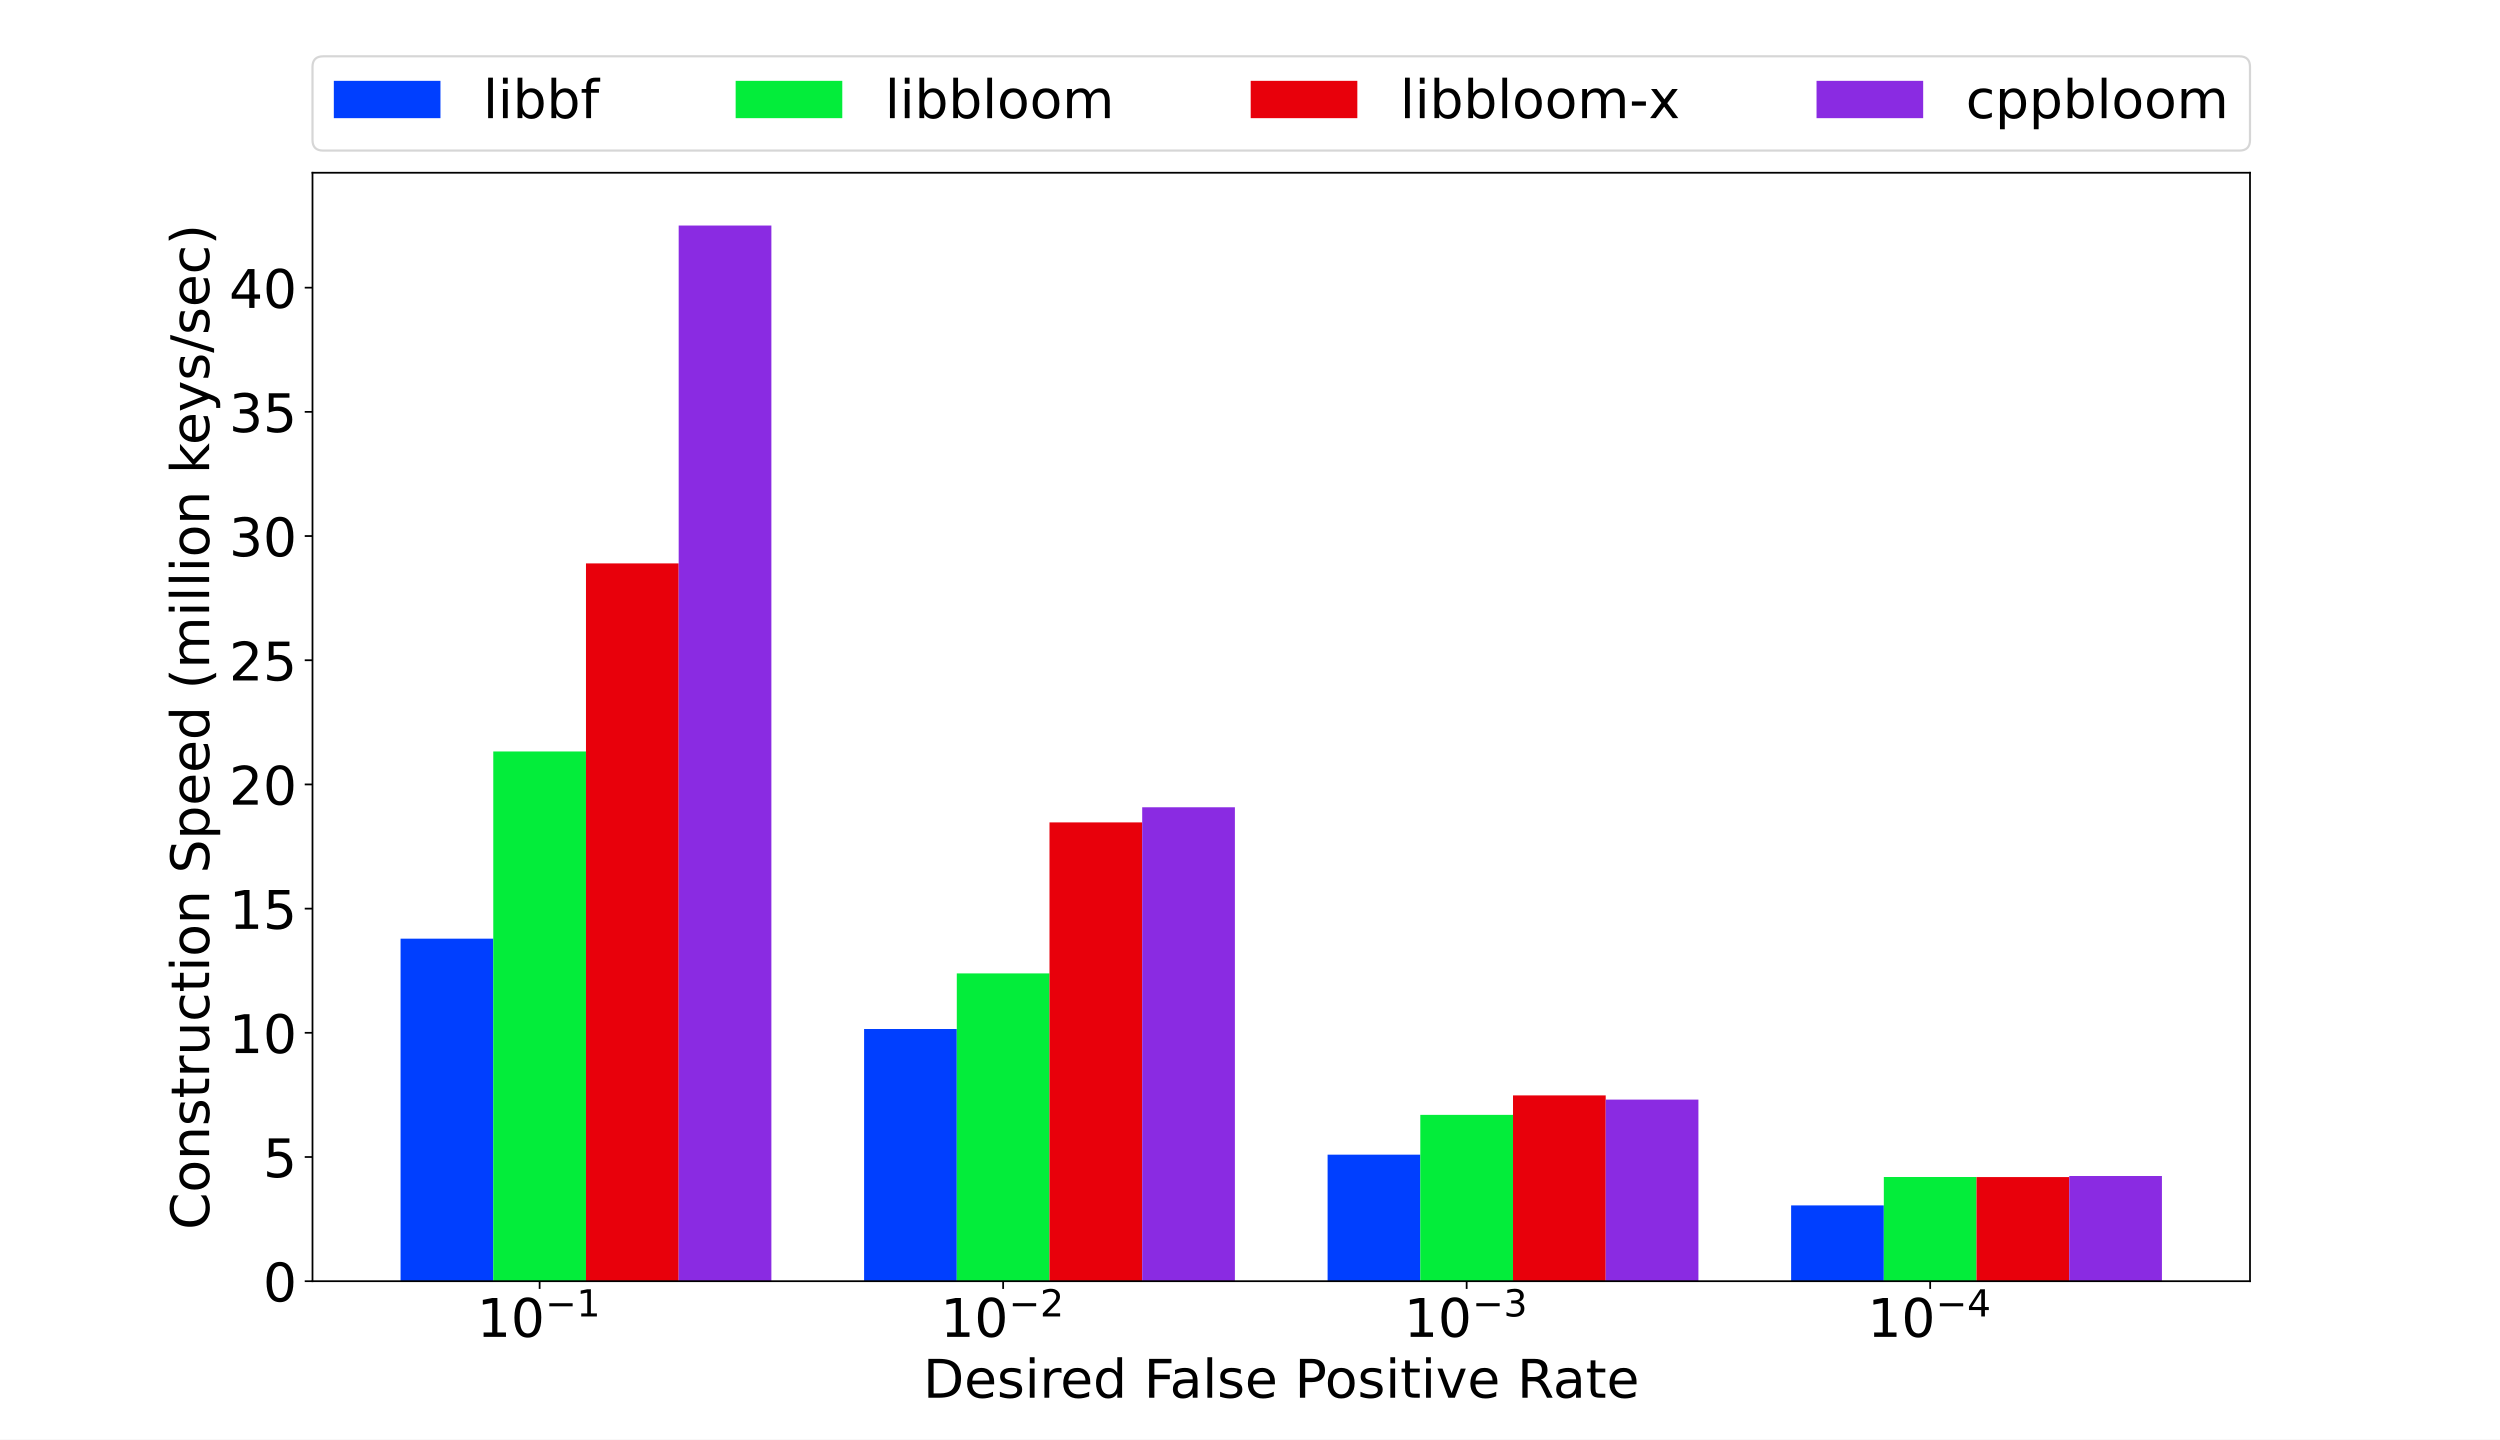
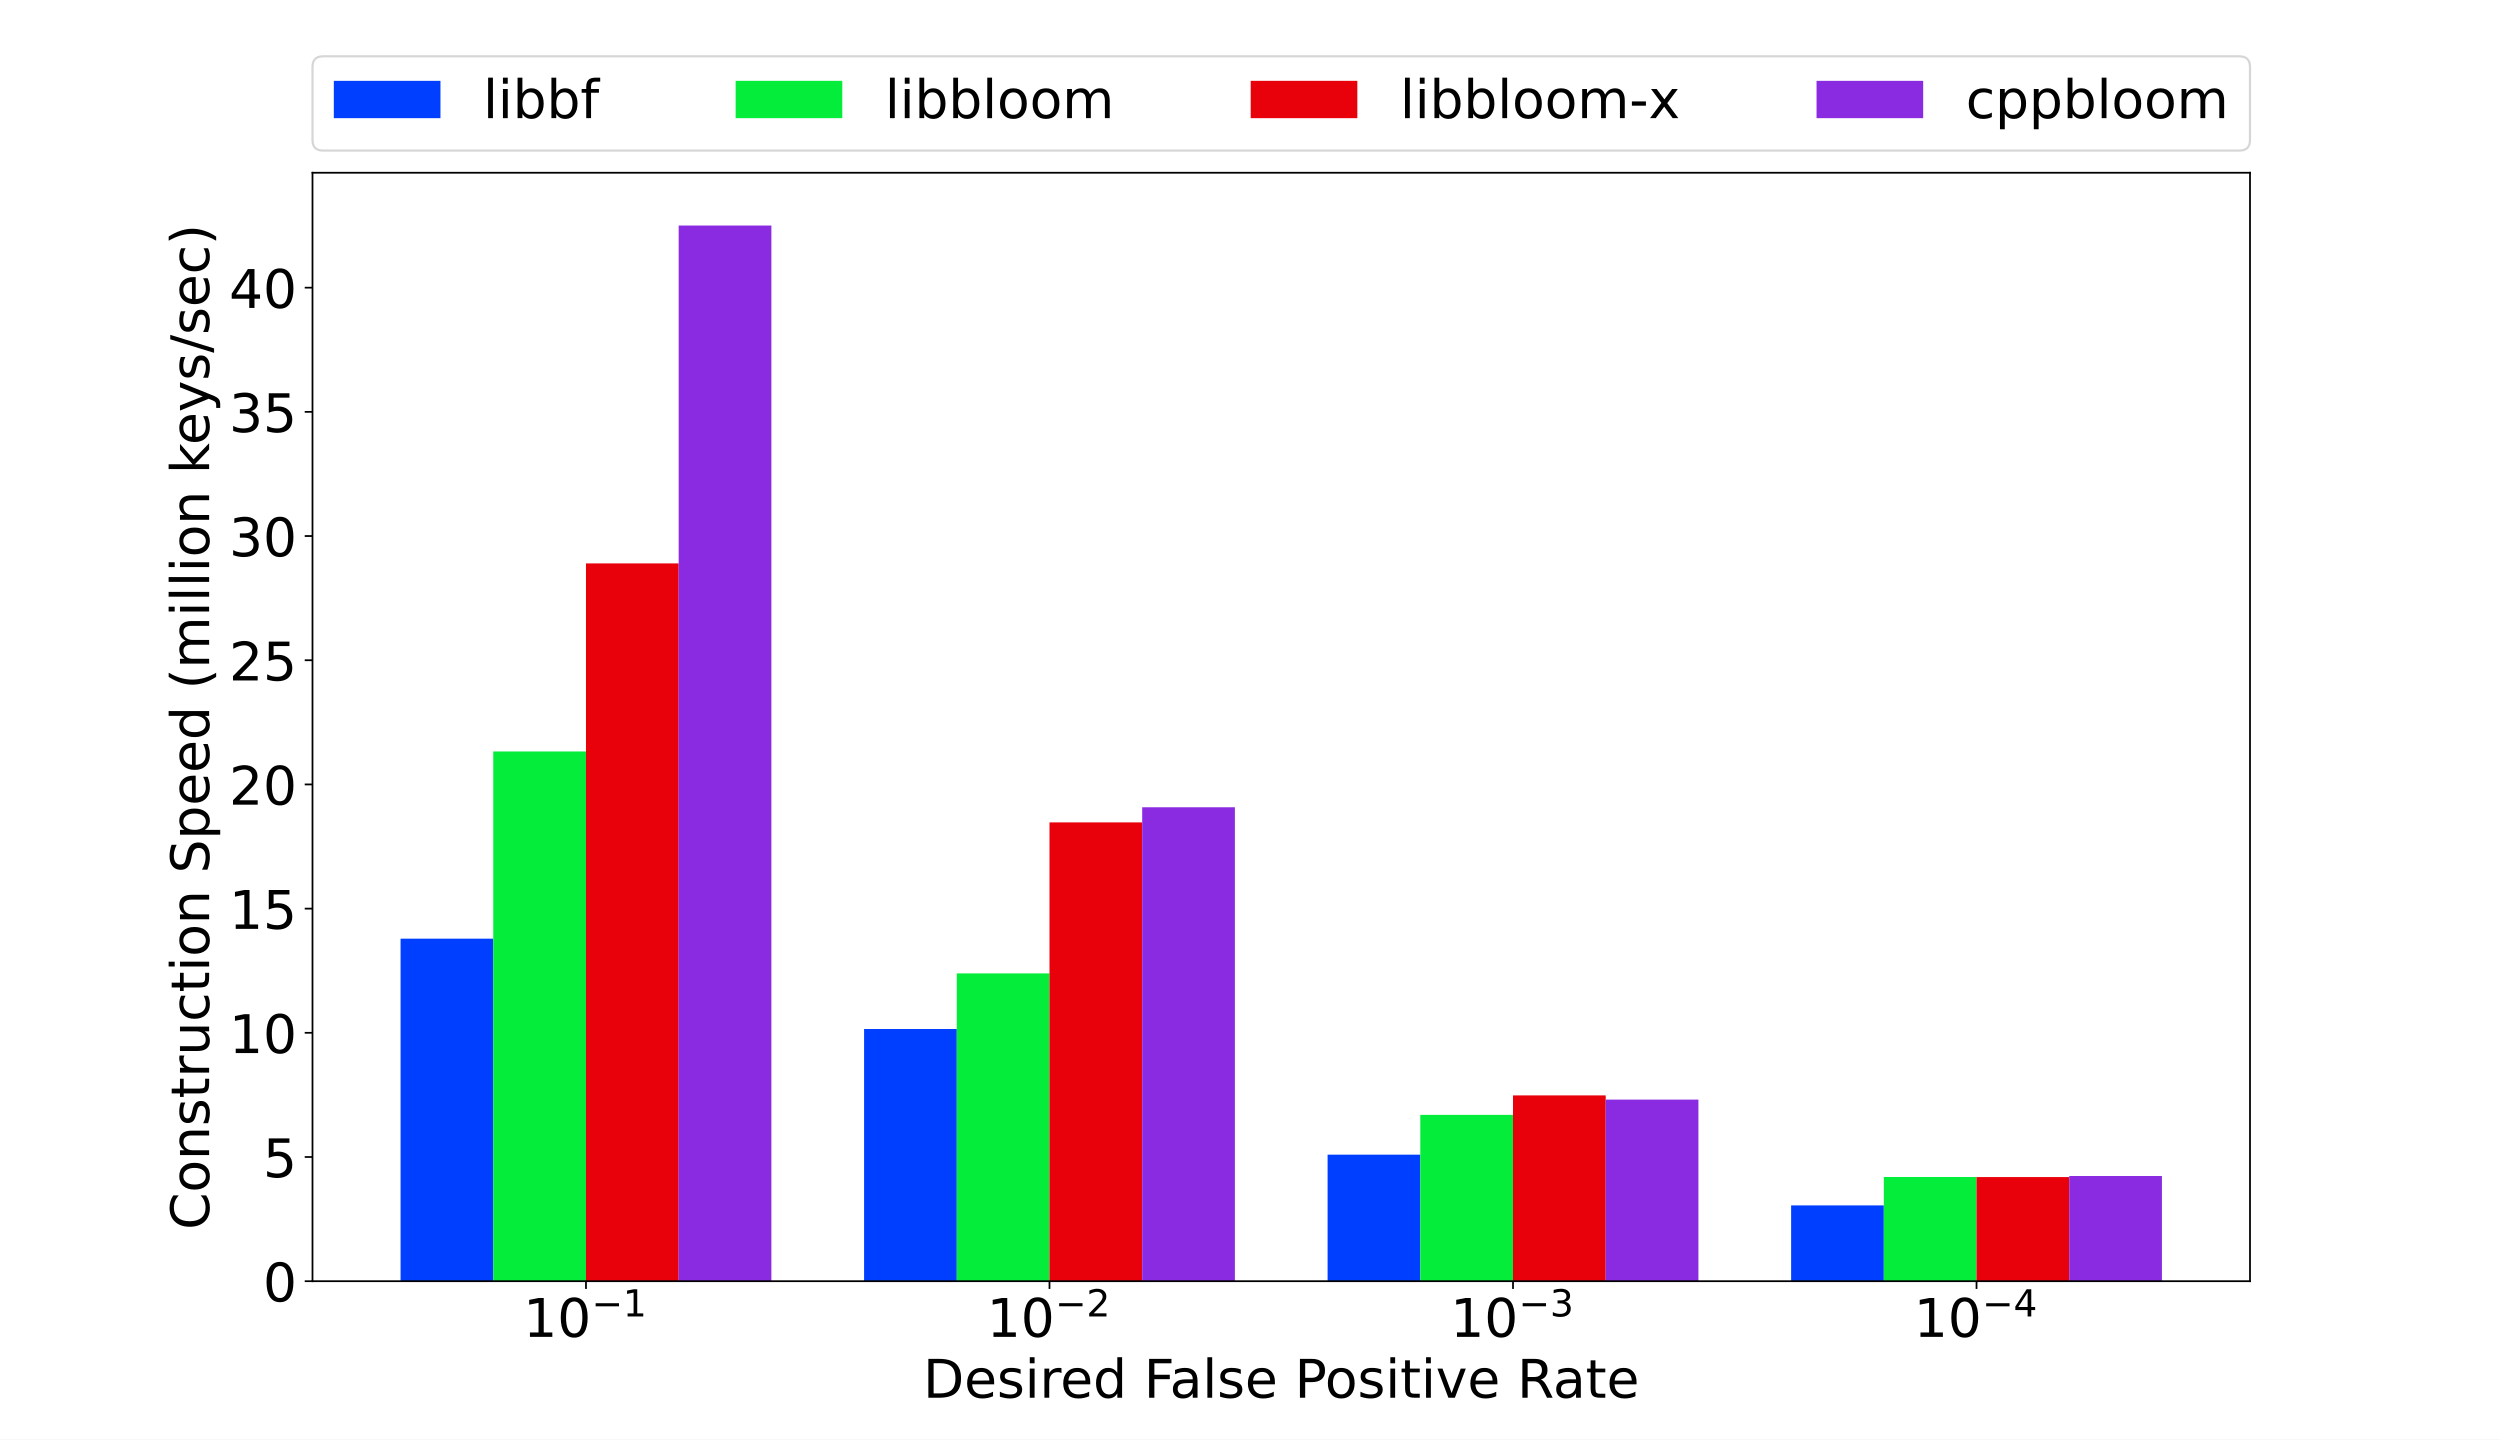
<svg xmlns="http://www.w3.org/2000/svg" xmlns:xlink="http://www.w3.org/1999/xlink" height="648pt" version="1.1" viewBox="0 0 1125.36 648" width="1125.36pt">
  <defs>
    <style type="text/css">
*{stroke-linecap:butt;stroke-linejoin:round;}
  </style>
  </defs>
  <g id="figure_1">
    <g id="patch_1">
      <path d="M 0 648  L 1125.36 648  L 1125.36 0  L 0 0  z " style="fill:#ffffff;" />
    </g>
    <g id="axes_1">
      <g id="patch_2">
        <path d="M 140.67 576.72  L 1012.824 576.72  L 1012.824 77.76  L 140.67 77.76  z " style="fill:#ffffff;" />
      </g>
      <g id="patch_3">
-         <path clip-path="url(#p28e77bc44a)" d="M 180.313 576.72  L 222.043 576.72  L 222.043 422.55  L 180.313 422.55  z " style="fill:#003fff;" />
+         <path clip-path="url(#p32e8c7942c)" d="M 180.313 576.72  L 222.043 576.72  L 222.043 422.55  L 180.313 422.55  z " style="fill:#003fff;" />
      </g>
      <g id="patch_4">
-         <path clip-path="url(#p28e77bc44a)" d="M 388.963 576.72  L 430.693 576.72  L 430.693 463.202  L 388.963 463.202  z " style="fill:#003fff;" />
+         <path clip-path="url(#p32e8c7942c)" d="M 388.963 576.72  L 430.693 576.72  L 430.693 463.202  L 388.963 463.202  z " style="fill:#003fff;" />
      </g>
      <g id="patch_5">
-         <path clip-path="url(#p28e77bc44a)" d="M 597.612 576.72  L 639.342 576.72  L 639.342 519.755  L 597.612 519.755  z " style="fill:#003fff;" />
+         <path clip-path="url(#p32e8c7942c)" d="M 597.612 576.72  L 639.342 576.72  L 639.342 519.755  L 597.612 519.755  z " style="fill:#003fff;" />
      </g>
      <g id="patch_6">
-         <path clip-path="url(#p28e77bc44a)" d="M 806.261 576.72  L 847.991 576.72  L 847.991 542.588  L 806.261 542.588  z " style="fill:#003fff;" />
+         <path clip-path="url(#p32e8c7942c)" d="M 806.261 576.72  L 847.991 576.72  L 847.991 542.588  L 806.261 542.588  z " style="fill:#003fff;" />
      </g>
      <g id="patch_7">
-         <path clip-path="url(#p28e77bc44a)" d="M 222.043 576.72  L 263.773 576.72  L 263.773 338.278  L 222.043 338.278  z " style="fill:#03ed3a;" />
+         <path clip-path="url(#p32e8c7942c)" d="M 222.043 576.72  L 263.773 576.72  L 263.773 338.278  L 222.043 338.278  z " style="fill:#03ed3a;" />
      </g>
      <g id="patch_8">
-         <path clip-path="url(#p28e77bc44a)" d="M 430.693 576.72  L 472.422 576.72  L 472.422 438.168  L 430.693 438.168  z " style="fill:#03ed3a;" />
+         <path clip-path="url(#p32e8c7942c)" d="M 430.693 576.72  L 472.422 576.72  L 472.422 438.168  L 430.693 438.168  z " style="fill:#03ed3a;" />
      </g>
      <g id="patch_9">
-         <path clip-path="url(#p28e77bc44a)" d="M 639.342 576.72  L 681.072 576.72  L 681.072 501.849  L 639.342 501.849  z " style="fill:#03ed3a;" />
+         <path clip-path="url(#p32e8c7942c)" d="M 639.342 576.72  L 681.072 576.72  L 681.072 501.849  L 639.342 501.849  z " style="fill:#03ed3a;" />
      </g>
      <g id="patch_10">
-         <path clip-path="url(#p28e77bc44a)" d="M 847.991 576.72  L 889.721 576.72  L 889.721 529.811  L 847.991 529.811  z " style="fill:#03ed3a;" />
+         <path clip-path="url(#p32e8c7942c)" d="M 847.991 576.72  L 889.721 576.72  L 889.721 529.811  L 847.991 529.811  z " style="fill:#03ed3a;" />
      </g>
      <g id="patch_11">
-         <path clip-path="url(#p28e77bc44a)" d="M 263.773 576.72  L 305.503 576.72  L 305.503 253.625  L 263.773 253.625  z " style="fill:#e8000b;" />
+         <path clip-path="url(#p32e8c7942c)" d="M 263.773 576.72  L 305.503 576.72  L 305.503 253.625  L 263.773 253.625  z " style="fill:#e8000b;" />
      </g>
      <g id="patch_12">
-         <path clip-path="url(#p28e77bc44a)" d="M 472.422 576.72  L 514.152 576.72  L 514.152 370.206  L 472.422 370.206  z " style="fill:#e8000b;" />
+         <path clip-path="url(#p32e8c7942c)" d="M 472.422 576.72  L 514.152 576.72  L 514.152 370.206  L 472.422 370.206  z " style="fill:#e8000b;" />
      </g>
      <g id="patch_13">
-         <path clip-path="url(#p28e77bc44a)" d="M 681.072 576.72  L 722.801 576.72  L 722.801 493.1  L 681.072 493.1  z " style="fill:#e8000b;" />
+         <path clip-path="url(#p32e8c7942c)" d="M 681.072 576.72  L 722.801 576.72  L 722.801 493.1  L 681.072 493.1  z " style="fill:#e8000b;" />
      </g>
      <g id="patch_14">
-         <path clip-path="url(#p28e77bc44a)" d="M 889.721 576.72  L 931.451 576.72  L 931.451 529.859  L 889.721 529.859  z " style="fill:#e8000b;" />
+         <path clip-path="url(#p32e8c7942c)" d="M 889.721 576.72  L 931.451 576.72  L 931.451 529.859  L 889.721 529.859  z " style="fill:#e8000b;" />
      </g>
      <g id="patch_15">
-         <path clip-path="url(#p28e77bc44a)" d="M 305.503 576.72  L 347.233 576.72  L 347.233 101.52  L 305.503 101.52  z " style="fill:#8a2be2;" />
+         <path clip-path="url(#p32e8c7942c)" d="M 305.503 576.72  L 347.233 576.72  L 347.233 101.52  L 305.503 101.52  z " style="fill:#8a2be2;" />
      </g>
      <g id="patch_16">
-         <path clip-path="url(#p28e77bc44a)" d="M 514.152 576.72  L 555.882 576.72  L 555.882 363.389  L 514.152 363.389  z " style="fill:#8a2be2;" />
+         <path clip-path="url(#p32e8c7942c)" d="M 514.152 576.72  L 555.882 576.72  L 555.882 363.389  L 514.152 363.389  z " style="fill:#8a2be2;" />
      </g>
      <g id="patch_17">
-         <path clip-path="url(#p28e77bc44a)" d="M 722.801 576.72  L 764.531 576.72  L 764.531 494.969  L 722.801 494.969  z " style="fill:#8a2be2;" />
+         <path clip-path="url(#p32e8c7942c)" d="M 722.801 576.72  L 764.531 576.72  L 764.531 494.969  L 722.801 494.969  z " style="fill:#8a2be2;" />
      </g>
      <g id="patch_18">
-         <path clip-path="url(#p28e77bc44a)" d="M 931.451 576.72  L 973.181 576.72  L 973.181 529.363  L 931.451 529.363  z " style="fill:#8a2be2;" />
+         <path clip-path="url(#p32e8c7942c)" d="M 931.451 576.72  L 973.181 576.72  L 973.181 529.363  L 931.451 529.363  z " style="fill:#8a2be2;" />
      </g>
      <g id="matplotlib.axis_1">
        <g id="xtick_1">
          <g id="line2d_1">
            <defs>
-               <path d="M 0 0  L 0 3.5  " id="m0cc3b872d4" style="stroke:#000000;stroke-width:0.8;" />
-             </defs>
-             <g>
-               <use style="stroke:#000000;stroke-width:0.8;" x="242.908" xlink:href="#m0cc3b872d4" y="576.72" />
+               <path d="M 0 0  L 0 3.5  " id="ma6cec67ee0" style="stroke:#000000;stroke-width:0.8;" />
+             </defs>
+             <g>
+               <use style="stroke:#000000;stroke-width:0.8;" x="263.773" xlink:href="#ma6cec67ee0" y="576.72" />
            </g>
          </g>
          <g id="text_1">
            <defs>
              <path d="M 12.406 8.297  L 28.516 8.297  L 28.516 63.922  L 10.984 60.406  L 10.984 69.391  L 28.422 72.906  L 38.281 72.906  L 38.281 8.297  L 54.391 8.297  L 54.391 0  L 12.406 0  z " id="DejaVuSans-49" />
              <path d="M 31.781 66.406  Q 24.172 66.406 20.328 58.906  Q 16.5 51.422 16.5 36.375  Q 16.5 21.391 20.328 13.891  Q 24.172 6.391 31.781 6.391  Q 39.453 6.391 43.281 13.891  Q 47.125 21.391 47.125 36.375  Q 47.125 51.422 43.281 58.906  Q 39.453 66.406 31.781 66.406  z M 31.781 74.219  Q 44.047 74.219 50.516 64.516  Q 56.984 54.828 56.984 36.375  Q 56.984 17.969 50.516 8.266  Q 44.047 -1.422 31.781 -1.422  Q 19.531 -1.422 13.062 8.266  Q 6.594 17.969 6.594 36.375  Q 6.594 54.828 13.062 64.516  Q 19.531 74.219 31.781 74.219  z " id="DejaVuSans-48" />
              <path d="M 10.594 35.5  L 73.188 35.5  L 73.188 27.203  L 10.594 27.203  z " id="DejaVuSans-8722" />
            </defs>
-             <g transform="translate(214.7081 601.9562)scale(0.24 -0.24)">
+             <g transform="translate(235.5731 601.9562)scale(0.24 -0.24)">
              <use transform="translate(0 0.684375)" xlink:href="#DejaVuSans-49" />
              <use transform="translate(63.62305 0.684375)" xlink:href="#DejaVuSans-48" />
              <use transform="translate(128.2031 38.96563)scale(0.7)" xlink:href="#DejaVuSans-8722" />
              <use transform="translate(186.8555 38.96563)scale(0.7)" xlink:href="#DejaVuSans-49" />
            </g>
          </g>
        </g>
        <g id="xtick_2">
          <g id="line2d_2">
            <g>
-               <use style="stroke:#000000;stroke-width:0.8;" x="451.557" xlink:href="#m0cc3b872d4" y="576.72" />
+               <use style="stroke:#000000;stroke-width:0.8;" x="472.422" xlink:href="#ma6cec67ee0" y="576.72" />
            </g>
          </g>
          <g id="text_2">
            <defs>
              <path d="M 19.188 8.297  L 53.609 8.297  L 53.609 0  L 7.328 0  L 7.328 8.297  Q 12.938 14.109 22.625 23.891  Q 32.328 33.688 34.812 36.531  Q 39.547 41.844 41.422 45.531  Q 43.312 49.219 43.312 52.781  Q 43.312 58.594 39.234 62.25  Q 35.156 65.922 28.609 65.922  Q 23.969 65.922 18.812 64.312  Q 13.672 62.703 7.812 59.422  L 7.812 69.391  Q 13.766 71.781 18.938 73  Q 24.125 74.219 28.422 74.219  Q 39.75 74.219 46.484 68.547  Q 53.219 62.891 53.219 53.422  Q 53.219 48.922 51.531 44.891  Q 49.859 40.875 45.406 35.406  Q 44.188 33.984 37.641 27.219  Q 31.109 20.453 19.188 8.297  z " id="DejaVuSans-50" />
            </defs>
-             <g transform="translate(423.3574 601.9562)scale(0.24 -0.24)">
+             <g transform="translate(444.2224 601.9562)scale(0.24 -0.24)">
              <use transform="translate(0 0.765625)" xlink:href="#DejaVuSans-49" />
              <use transform="translate(63.62305 0.765625)" xlink:href="#DejaVuSans-48" />
              <use transform="translate(128.2031 39.04688)scale(0.7)" xlink:href="#DejaVuSans-8722" />
              <use transform="translate(186.8555 39.04688)scale(0.7)" xlink:href="#DejaVuSans-50" />
            </g>
          </g>
        </g>
        <g id="xtick_3">
          <g id="line2d_3">
            <g>
-               <use style="stroke:#000000;stroke-width:0.8;" x="660.207" xlink:href="#m0cc3b872d4" y="576.72" />
+               <use style="stroke:#000000;stroke-width:0.8;" x="681.072" xlink:href="#ma6cec67ee0" y="576.72" />
            </g>
          </g>
          <g id="text_3">
            <defs>
              <path d="M 40.578 39.312  Q 47.656 37.797 51.625 33  Q 55.609 28.219 55.609 21.188  Q 55.609 10.406 48.188 4.484  Q 40.766 -1.422 27.094 -1.422  Q 22.516 -1.422 17.656 -0.516  Q 12.797 0.391 7.625 2.203  L 7.625 11.719  Q 11.719 9.328 16.594 8.109  Q 21.484 6.891 26.812 6.891  Q 36.078 6.891 40.938 10.547  Q 45.797 14.203 45.797 21.188  Q 45.797 27.641 41.281 31.266  Q 36.766 34.906 28.719 34.906  L 20.219 34.906  L 20.219 43.016  L 29.109 43.016  Q 36.375 43.016 40.234 45.922  Q 44.094 48.828 44.094 54.297  Q 44.094 59.906 40.109 62.906  Q 36.141 65.922 28.719 65.922  Q 24.656 65.922 20.016 65.031  Q 15.375 64.156 9.812 62.312  L 9.812 71.094  Q 15.438 72.656 20.344 73.438  Q 25.25 74.219 29.594 74.219  Q 40.828 74.219 47.359 69.109  Q 53.906 64.016 53.906 55.328  Q 53.906 49.266 50.438 45.094  Q 46.969 40.922 40.578 39.312  z " id="DejaVuSans-51" />
            </defs>
-             <g transform="translate(632.0067 601.9562)scale(0.24 -0.24)">
+             <g transform="translate(652.8716 601.9562)scale(0.24 -0.24)">
              <use transform="translate(0 0.765625)" xlink:href="#DejaVuSans-49" />
              <use transform="translate(63.62305 0.765625)" xlink:href="#DejaVuSans-48" />
              <use transform="translate(128.2031 39.04688)scale(0.7)" xlink:href="#DejaVuSans-8722" />
              <use transform="translate(186.8555 39.04688)scale(0.7)" xlink:href="#DejaVuSans-51" />
            </g>
          </g>
        </g>
        <g id="xtick_4">
          <g id="line2d_4">
            <g>
-               <use style="stroke:#000000;stroke-width:0.8;" x="868.856" xlink:href="#m0cc3b872d4" y="576.72" />
+               <use style="stroke:#000000;stroke-width:0.8;" x="889.721" xlink:href="#ma6cec67ee0" y="576.72" />
            </g>
          </g>
          <g id="text_4">
            <defs>
              <path d="M 37.797 64.312  L 12.891 25.391  L 37.797 25.391  z M 35.203 72.906  L 47.609 72.906  L 47.609 25.391  L 58.016 25.391  L 58.016 17.188  L 47.609 17.188  L 47.609 0  L 37.797 0  L 37.797 17.188  L 4.891 17.188  L 4.891 26.703  z " id="DejaVuSans-52" />
            </defs>
-             <g transform="translate(840.656 601.9562)scale(0.24 -0.24)">
+             <g transform="translate(861.5209 601.9562)scale(0.24 -0.24)">
              <use transform="translate(0 0.684375)" xlink:href="#DejaVuSans-49" />
              <use transform="translate(63.62305 0.684375)" xlink:href="#DejaVuSans-48" />
              <use transform="translate(128.2031 38.96563)scale(0.7)" xlink:href="#DejaVuSans-8722" />
              <use transform="translate(186.8555 38.96563)scale(0.7)" xlink:href="#DejaVuSans-52" />
            </g>
          </g>
        </g>
        <g id="text_5">
          <defs>
            <path d="M 19.672 64.797  L 19.672 8.109  L 31.594 8.109  Q 46.688 8.109 53.688 14.938  Q 60.688 21.781 60.688 36.531  Q 60.688 51.172 53.688 57.984  Q 46.688 64.797 31.594 64.797  z M 9.812 72.906  L 30.078 72.906  Q 51.266 72.906 61.172 64.094  Q 71.094 55.281 71.094 36.531  Q 71.094 17.672 61.125 8.828  Q 51.172 0 30.078 0  L 9.812 0  z " id="DejaVuSans-68" />
            <path d="M 56.203 29.594  L 56.203 25.203  L 14.891 25.203  Q 15.484 15.922 20.484 11.062  Q 25.484 6.203 34.422 6.203  Q 39.594 6.203 44.453 7.469  Q 49.312 8.734 54.109 11.281  L 54.109 2.781  Q 49.266 0.734 44.188 -0.344  Q 39.109 -1.422 33.891 -1.422  Q 20.797 -1.422 13.156 6.188  Q 5.516 13.812 5.516 26.812  Q 5.516 40.234 12.766 48.109  Q 20.016 56 32.328 56  Q 43.359 56 49.781 48.891  Q 56.203 41.797 56.203 29.594  z M 47.219 32.234  Q 47.125 39.594 43.094 43.984  Q 39.062 48.391 32.422 48.391  Q 24.906 48.391 20.391 44.141  Q 15.875 39.891 15.188 32.172  z " id="DejaVuSans-101" />
            <path d="M 44.281 53.078  L 44.281 44.578  Q 40.484 46.531 36.375 47.5  Q 32.281 48.484 27.875 48.484  Q 21.188 48.484 17.844 46.438  Q 14.5 44.391 14.5 40.281  Q 14.5 37.156 16.891 35.375  Q 19.281 33.594 26.516 31.984  L 29.594 31.297  Q 39.156 29.25 43.188 25.516  Q 47.219 21.781 47.219 15.094  Q 47.219 7.469 41.188 3.016  Q 35.156 -1.422 24.609 -1.422  Q 20.219 -1.422 15.453 -0.562  Q 10.688 0.297 5.422 2  L 5.422 11.281  Q 10.406 8.688 15.234 7.391  Q 20.062 6.109 24.812 6.109  Q 31.156 6.109 34.562 8.281  Q 37.984 10.453 37.984 14.406  Q 37.984 18.062 35.516 20.016  Q 33.062 21.969 24.703 23.781  L 21.578 24.516  Q 13.234 26.266 9.516 29.906  Q 5.812 33.547 5.812 39.891  Q 5.812 47.609 11.281 51.797  Q 16.75 56 26.812 56  Q 31.781 56 36.172 55.266  Q 40.578 54.547 44.281 53.078  z " id="DejaVuSans-115" />
            <path d="M 9.422 54.688  L 18.406 54.688  L 18.406 0  L 9.422 0  z M 9.422 75.984  L 18.406 75.984  L 18.406 64.594  L 9.422 64.594  z " id="DejaVuSans-105" />
            <path d="M 41.109 46.297  Q 39.594 47.172 37.812 47.578  Q 36.031 48 33.891 48  Q 26.266 48 22.188 43.047  Q 18.109 38.094 18.109 28.812  L 18.109 0  L 9.078 0  L 9.078 54.688  L 18.109 54.688  L 18.109 46.188  Q 20.953 51.172 25.484 53.578  Q 30.031 56 36.531 56  Q 37.453 56 38.578 55.875  Q 39.703 55.766 41.062 55.516  z " id="DejaVuSans-114" />
            <path d="M 45.406 46.391  L 45.406 75.984  L 54.391 75.984  L 54.391 0  L 45.406 0  L 45.406 8.203  Q 42.578 3.328 38.25 0.953  Q 33.938 -1.422 27.875 -1.422  Q 17.969 -1.422 11.734 6.484  Q 5.516 14.406 5.516 27.297  Q 5.516 40.188 11.734 48.094  Q 17.969 56 27.875 56  Q 33.938 56 38.25 53.625  Q 42.578 51.266 45.406 46.391  z M 14.797 27.297  Q 14.797 17.391 18.875 11.75  Q 22.953 6.109 30.078 6.109  Q 37.203 6.109 41.297 11.75  Q 45.406 17.391 45.406 27.297  Q 45.406 37.203 41.297 42.844  Q 37.203 48.484 30.078 48.484  Q 22.953 48.484 18.875 42.844  Q 14.797 37.203 14.797 27.297  z " id="DejaVuSans-100" />
            <path id="DejaVuSans-32" />
            <path d="M 9.812 72.906  L 51.703 72.906  L 51.703 64.594  L 19.672 64.594  L 19.672 43.109  L 48.578 43.109  L 48.578 34.812  L 19.672 34.812  L 19.672 0  L 9.812 0  z " id="DejaVuSans-70" />
            <path d="M 34.281 27.484  Q 23.391 27.484 19.188 25  Q 14.984 22.516 14.984 16.5  Q 14.984 11.719 18.141 8.906  Q 21.297 6.109 26.703 6.109  Q 34.188 6.109 38.703 11.406  Q 43.219 16.703 43.219 25.484  L 43.219 27.484  z M 52.203 31.203  L 52.203 0  L 43.219 0  L 43.219 8.297  Q 40.141 3.328 35.547 0.953  Q 30.953 -1.422 24.312 -1.422  Q 15.922 -1.422 10.953 3.297  Q 6 8.016 6 15.922  Q 6 25.141 12.172 29.828  Q 18.359 34.516 30.609 34.516  L 43.219 34.516  L 43.219 35.406  Q 43.219 41.609 39.141 45  Q 35.062 48.391 27.688 48.391  Q 23 48.391 18.547 47.266  Q 14.109 46.141 10.016 43.891  L 10.016 52.203  Q 14.938 54.109 19.578 55.047  Q 24.219 56 28.609 56  Q 40.484 56 46.344 49.844  Q 52.203 43.703 52.203 31.203  z " id="DejaVuSans-97" />
            <path d="M 9.422 75.984  L 18.406 75.984  L 18.406 0  L 9.422 0  z " id="DejaVuSans-108" />
            <path d="M 19.672 64.797  L 19.672 37.406  L 32.078 37.406  Q 38.969 37.406 42.719 40.969  Q 46.484 44.531 46.484 51.125  Q 46.484 57.672 42.719 61.234  Q 38.969 64.797 32.078 64.797  z M 9.812 72.906  L 32.078 72.906  Q 44.344 72.906 50.609 67.359  Q 56.891 61.812 56.891 51.125  Q 56.891 40.328 50.609 34.812  Q 44.344 29.297 32.078 29.297  L 19.672 29.297  L 19.672 0  L 9.812 0  z " id="DejaVuSans-80" />
            <path d="M 30.609 48.391  Q 23.391 48.391 19.188 42.75  Q 14.984 37.109 14.984 27.297  Q 14.984 17.484 19.156 11.844  Q 23.344 6.203 30.609 6.203  Q 37.797 6.203 41.984 11.859  Q 46.188 17.531 46.188 27.297  Q 46.188 37.016 41.984 42.703  Q 37.797 48.391 30.609 48.391  z M 30.609 56  Q 42.328 56 49.016 48.375  Q 55.719 40.766 55.719 27.297  Q 55.719 13.875 49.016 6.219  Q 42.328 -1.422 30.609 -1.422  Q 18.844 -1.422 12.172 6.219  Q 5.516 13.875 5.516 27.297  Q 5.516 40.766 12.172 48.375  Q 18.844 56 30.609 56  z " id="DejaVuSans-111" />
            <path d="M 18.312 70.219  L 18.312 54.688  L 36.812 54.688  L 36.812 47.703  L 18.312 47.703  L 18.312 18.016  Q 18.312 11.328 20.141 9.422  Q 21.969 7.516 27.594 7.516  L 36.812 7.516  L 36.812 0  L 27.594 0  Q 17.188 0 13.234 3.875  Q 9.281 7.766 9.281 18.016  L 9.281 47.703  L 2.688 47.703  L 2.688 54.688  L 9.281 54.688  L 9.281 70.219  z " id="DejaVuSans-116" />
            <path d="M 2.984 54.688  L 12.5 54.688  L 29.594 8.797  L 46.688 54.688  L 56.203 54.688  L 35.688 0  L 23.484 0  z " id="DejaVuSans-118" />
            <path d="M 44.391 34.188  Q 47.562 33.109 50.562 29.594  Q 53.562 26.078 56.594 19.922  L 66.609 0  L 56 0  L 46.688 18.703  Q 43.062 26.031 39.672 28.422  Q 36.281 30.812 30.422 30.812  L 19.672 30.812  L 19.672 0  L 9.812 0  L 9.812 72.906  L 32.078 72.906  Q 44.578 72.906 50.734 67.672  Q 56.891 62.453 56.891 51.906  Q 56.891 45.016 53.688 40.469  Q 50.484 35.938 44.391 34.188  z M 19.672 64.797  L 19.672 38.922  L 32.078 38.922  Q 39.203 38.922 42.844 42.219  Q 46.484 45.516 46.484 51.906  Q 46.484 58.297 42.844 61.547  Q 39.203 64.797 32.078 64.797  z " id="DejaVuSans-82" />
          </defs>
          <g transform="translate(415.5401 629.1838)scale(0.24 -0.24)">
            <use xlink:href="#DejaVuSans-68" />
            <use x="77.002" xlink:href="#DejaVuSans-101" />
            <use x="138.525" xlink:href="#DejaVuSans-115" />
            <use x="190.625" xlink:href="#DejaVuSans-105" />
            <use x="218.408" xlink:href="#DejaVuSans-114" />
            <use x="257.271" xlink:href="#DejaVuSans-101" />
            <use x="318.795" xlink:href="#DejaVuSans-100" />
            <use x="382.271" xlink:href="#DejaVuSans-32" />
            <use x="414.059" xlink:href="#DejaVuSans-70" />
            <use x="462.453" xlink:href="#DejaVuSans-97" />
            <use x="523.732" xlink:href="#DejaVuSans-108" />
            <use x="551.516" xlink:href="#DejaVuSans-115" />
            <use x="603.615" xlink:href="#DejaVuSans-101" />
            <use x="665.139" xlink:href="#DejaVuSans-32" />
            <use x="696.926" xlink:href="#DejaVuSans-80" />
            <use x="753.604" xlink:href="#DejaVuSans-111" />
            <use x="814.785" xlink:href="#DejaVuSans-115" />
            <use x="866.885" xlink:href="#DejaVuSans-105" />
            <use x="894.668" xlink:href="#DejaVuSans-116" />
            <use x="933.877" xlink:href="#DejaVuSans-105" />
            <use x="961.66" xlink:href="#DejaVuSans-118" />
            <use x="1020.84" xlink:href="#DejaVuSans-101" />
            <use x="1082.363" xlink:href="#DejaVuSans-32" />
            <use x="1114.15" xlink:href="#DejaVuSans-82" />
            <use x="1181.383" xlink:href="#DejaVuSans-97" />
            <use x="1242.662" xlink:href="#DejaVuSans-116" />
            <use x="1281.871" xlink:href="#DejaVuSans-101" />
          </g>
        </g>
      </g>
      <g id="matplotlib.axis_2">
        <g id="ytick_1">
          <g id="line2d_5">
            <defs>
-               <path d="M 0 0  L -3.5 0  " id="m95c735c514" style="stroke:#000000;stroke-width:0.8;" />
-             </defs>
-             <g>
-               <use style="stroke:#000000;stroke-width:0.8;" x="140.67" xlink:href="#m95c735c514" y="576.72" />
+               <path d="M 0 0  L -3.5 0  " id="m11bf3673e7" style="stroke:#000000;stroke-width:0.8;" />
+             </defs>
+             <g>
+               <use style="stroke:#000000;stroke-width:0.8;" x="140.67" xlink:href="#m11bf3673e7" y="576.72" />
            </g>
          </g>
          <g id="text_6">
            <g transform="translate(118.4 585.8381)scale(0.24 -0.24)">
              <use xlink:href="#DejaVuSans-48" />
            </g>
          </g>
        </g>
        <g id="ytick_2">
          <g id="line2d_6">
            <g>
-               <use style="stroke:#000000;stroke-width:0.8;" x="140.67" xlink:href="#m95c735c514" y="520.817" />
+               <use style="stroke:#000000;stroke-width:0.8;" x="140.67" xlink:href="#m11bf3673e7" y="520.817" />
            </g>
          </g>
          <g id="text_7">
            <defs>
              <path d="M 10.797 72.906  L 49.516 72.906  L 49.516 64.594  L 19.828 64.594  L 19.828 46.734  Q 21.969 47.469 24.109 47.828  Q 26.266 48.188 28.422 48.188  Q 40.625 48.188 47.75 41.5  Q 54.891 34.812 54.891 23.391  Q 54.891 11.625 47.562 5.094  Q 40.234 -1.422 26.906 -1.422  Q 22.312 -1.422 17.547 -0.641  Q 12.797 0.141 7.719 1.703  L 7.719 11.625  Q 12.109 9.234 16.797 8.062  Q 21.484 6.891 26.703 6.891  Q 35.156 6.891 40.078 11.328  Q 45.016 15.766 45.016 23.391  Q 45.016 31 40.078 35.438  Q 35.156 39.891 26.703 39.891  Q 22.75 39.891 18.812 39.016  Q 14.891 38.141 10.797 36.281  z " id="DejaVuSans-53" />
            </defs>
            <g transform="translate(118.4 529.9347)scale(0.24 -0.24)">
              <use xlink:href="#DejaVuSans-53" />
            </g>
          </g>
        </g>
        <g id="ytick_3">
          <g id="line2d_7">
            <g>
-               <use style="stroke:#000000;stroke-width:0.8;" x="140.67" xlink:href="#m95c735c514" y="464.913" />
+               <use style="stroke:#000000;stroke-width:0.8;" x="140.67" xlink:href="#m11bf3673e7" y="464.913" />
            </g>
          </g>
          <g id="text_8">
            <g transform="translate(103.13 474.0314)scale(0.24 -0.24)">
              <use xlink:href="#DejaVuSans-49" />
              <use x="63.623" xlink:href="#DejaVuSans-48" />
            </g>
          </g>
        </g>
        <g id="ytick_4">
          <g id="line2d_8">
            <g>
-               <use style="stroke:#000000;stroke-width:0.8;" x="140.67" xlink:href="#m95c735c514" y="409.01" />
+               <use style="stroke:#000000;stroke-width:0.8;" x="140.67" xlink:href="#m11bf3673e7" y="409.01" />
            </g>
          </g>
          <g id="text_9">
            <g transform="translate(103.13 418.128)scale(0.24 -0.24)">
              <use xlink:href="#DejaVuSans-49" />
              <use x="63.623" xlink:href="#DejaVuSans-53" />
            </g>
          </g>
        </g>
        <g id="ytick_5">
          <g id="line2d_9">
            <g>
-               <use style="stroke:#000000;stroke-width:0.8;" x="140.67" xlink:href="#m95c735c514" y="353.106" />
+               <use style="stroke:#000000;stroke-width:0.8;" x="140.67" xlink:href="#m11bf3673e7" y="353.106" />
            </g>
          </g>
          <g id="text_10">
            <g transform="translate(103.13 362.2246)scale(0.24 -0.24)">
              <use xlink:href="#DejaVuSans-50" />
              <use x="63.623" xlink:href="#DejaVuSans-48" />
            </g>
          </g>
        </g>
        <g id="ytick_6">
          <g id="line2d_10">
            <g>
-               <use style="stroke:#000000;stroke-width:0.8;" x="140.67" xlink:href="#m95c735c514" y="297.203" />
+               <use style="stroke:#000000;stroke-width:0.8;" x="140.67" xlink:href="#m11bf3673e7" y="297.203" />
            </g>
          </g>
          <g id="text_11">
            <g transform="translate(103.13 306.3212)scale(0.24 -0.24)">
              <use xlink:href="#DejaVuSans-50" />
              <use x="63.623" xlink:href="#DejaVuSans-53" />
            </g>
          </g>
        </g>
        <g id="ytick_7">
          <g id="line2d_11">
            <g>
-               <use style="stroke:#000000;stroke-width:0.8;" x="140.67" xlink:href="#m95c735c514" y="241.3" />
+               <use style="stroke:#000000;stroke-width:0.8;" x="140.67" xlink:href="#m11bf3673e7" y="241.3" />
            </g>
          </g>
          <g id="text_12">
            <g transform="translate(103.13 250.4179)scale(0.24 -0.24)">
              <use xlink:href="#DejaVuSans-51" />
              <use x="63.623" xlink:href="#DejaVuSans-48" />
            </g>
          </g>
        </g>
        <g id="ytick_8">
          <g id="line2d_12">
            <g>
-               <use style="stroke:#000000;stroke-width:0.8;" x="140.67" xlink:href="#m95c735c514" y="185.396" />
+               <use style="stroke:#000000;stroke-width:0.8;" x="140.67" xlink:href="#m11bf3673e7" y="185.396" />
            </g>
          </g>
          <g id="text_13">
            <g transform="translate(103.13 194.5145)scale(0.24 -0.24)">
              <use xlink:href="#DejaVuSans-51" />
              <use x="63.623" xlink:href="#DejaVuSans-53" />
            </g>
          </g>
        </g>
        <g id="ytick_9">
          <g id="line2d_13">
            <g>
-               <use style="stroke:#000000;stroke-width:0.8;" x="140.67" xlink:href="#m95c735c514" y="129.493" />
+               <use style="stroke:#000000;stroke-width:0.8;" x="140.67" xlink:href="#m11bf3673e7" y="129.493" />
            </g>
          </g>
          <g id="text_14">
            <g transform="translate(103.13 138.6111)scale(0.24 -0.24)">
              <use xlink:href="#DejaVuSans-52" />
              <use x="63.623" xlink:href="#DejaVuSans-48" />
            </g>
          </g>
        </g>
        <g id="text_15">
          <defs>
            <path d="M 64.406 67.281  L 64.406 56.891  Q 59.422 61.531 53.781 63.812  Q 48.141 66.109 41.797 66.109  Q 29.297 66.109 22.656 58.469  Q 16.016 50.828 16.016 36.375  Q 16.016 21.969 22.656 14.328  Q 29.297 6.688 41.797 6.688  Q 48.141 6.688 53.781 8.984  Q 59.422 11.281 64.406 15.922  L 64.406 5.609  Q 59.234 2.094 53.438 0.328  Q 47.656 -1.422 41.219 -1.422  Q 24.656 -1.422 15.125 8.703  Q 5.609 18.844 5.609 36.375  Q 5.609 53.953 15.125 64.078  Q 24.656 74.219 41.219 74.219  Q 47.75 74.219 53.531 72.484  Q 59.328 70.75 64.406 67.281  z " id="DejaVuSans-67" />
            <path d="M 54.891 33.016  L 54.891 0  L 45.906 0  L 45.906 32.719  Q 45.906 40.484 42.875 44.328  Q 39.844 48.188 33.797 48.188  Q 26.516 48.188 22.312 43.547  Q 18.109 38.922 18.109 30.906  L 18.109 0  L 9.078 0  L 9.078 54.688  L 18.109 54.688  L 18.109 46.188  Q 21.344 51.125 25.703 53.562  Q 30.078 56 35.797 56  Q 45.219 56 50.047 50.172  Q 54.891 44.344 54.891 33.016  z " id="DejaVuSans-110" />
            <path d="M 8.5 21.578  L 8.5 54.688  L 17.484 54.688  L 17.484 21.922  Q 17.484 14.156 20.5 10.266  Q 23.531 6.391 29.594 6.391  Q 36.859 6.391 41.078 11.031  Q 45.312 15.672 45.312 23.688  L 45.312 54.688  L 54.297 54.688  L 54.297 0  L 45.312 0  L 45.312 8.406  Q 42.047 3.422 37.719 1  Q 33.406 -1.422 27.688 -1.422  Q 18.266 -1.422 13.375 4.438  Q 8.5 10.297 8.5 21.578  z M 31.109 56  z " id="DejaVuSans-117" />
            <path d="M 48.781 52.594  L 48.781 44.188  Q 44.969 46.297 41.141 47.344  Q 37.312 48.391 33.406 48.391  Q 24.656 48.391 19.812 42.844  Q 14.984 37.312 14.984 27.297  Q 14.984 17.281 19.812 11.734  Q 24.656 6.203 33.406 6.203  Q 37.312 6.203 41.141 7.25  Q 44.969 8.297 48.781 10.406  L 48.781 2.094  Q 45.016 0.344 40.984 -0.531  Q 36.969 -1.422 32.422 -1.422  Q 20.062 -1.422 12.781 6.344  Q 5.516 14.109 5.516 27.297  Q 5.516 40.672 12.859 48.328  Q 20.219 56 33.016 56  Q 37.156 56 41.109 55.141  Q 45.062 54.297 48.781 52.594  z " id="DejaVuSans-99" />
            <path d="M 53.516 70.516  L 53.516 60.891  Q 47.906 63.578 42.922 64.891  Q 37.938 66.219 33.297 66.219  Q 25.25 66.219 20.875 63.094  Q 16.5 59.969 16.5 54.203  Q 16.5 49.359 19.406 46.891  Q 22.312 44.438 30.422 42.922  L 36.375 41.703  Q 47.406 39.594 52.656 34.297  Q 57.906 29 57.906 20.125  Q 57.906 9.516 50.797 4.047  Q 43.703 -1.422 29.984 -1.422  Q 24.812 -1.422 18.969 -0.25  Q 13.141 0.922 6.891 3.219  L 6.891 13.375  Q 12.891 10.016 18.656 8.297  Q 24.422 6.594 29.984 6.594  Q 38.422 6.594 43.016 9.906  Q 47.609 13.234 47.609 19.391  Q 47.609 24.75 44.312 27.781  Q 41.016 30.812 33.5 32.328  L 27.484 33.5  Q 16.453 35.688 11.516 40.375  Q 6.594 45.062 6.594 53.422  Q 6.594 63.094 13.406 68.656  Q 20.219 74.219 32.172 74.219  Q 37.312 74.219 42.625 73.281  Q 47.953 72.359 53.516 70.516  z " id="DejaVuSans-83" />
            <path d="M 18.109 8.203  L 18.109 -20.797  L 9.078 -20.797  L 9.078 54.688  L 18.109 54.688  L 18.109 46.391  Q 20.953 51.266 25.266 53.625  Q 29.594 56 35.594 56  Q 45.562 56 51.781 48.094  Q 58.016 40.188 58.016 27.297  Q 58.016 14.406 51.781 6.484  Q 45.562 -1.422 35.594 -1.422  Q 29.594 -1.422 25.266 0.953  Q 20.953 3.328 18.109 8.203  z M 48.688 27.297  Q 48.688 37.203 44.609 42.844  Q 40.531 48.484 33.406 48.484  Q 26.266 48.484 22.188 42.844  Q 18.109 37.203 18.109 27.297  Q 18.109 17.391 22.188 11.75  Q 26.266 6.109 33.406 6.109  Q 40.531 6.109 44.609 11.75  Q 48.688 17.391 48.688 27.297  z " id="DejaVuSans-112" />
            <path d="M 31 75.875  Q 24.469 64.656 21.281 53.656  Q 18.109 42.672 18.109 31.391  Q 18.109 20.125 21.312 9.062  Q 24.516 -2 31 -13.188  L 23.188 -13.188  Q 15.875 -1.703 12.234 9.375  Q 8.594 20.453 8.594 31.391  Q 8.594 42.281 12.203 53.312  Q 15.828 64.359 23.188 75.875  z " id="DejaVuSans-40" />
            <path d="M 52 44.188  Q 55.375 50.25 60.062 53.125  Q 64.75 56 71.094 56  Q 79.641 56 84.281 50.016  Q 88.922 44.047 88.922 33.016  L 88.922 0  L 79.891 0  L 79.891 32.719  Q 79.891 40.578 77.094 44.375  Q 74.312 48.188 68.609 48.188  Q 61.625 48.188 57.562 43.547  Q 53.516 38.922 53.516 30.906  L 53.516 0  L 44.484 0  L 44.484 32.719  Q 44.484 40.625 41.703 44.406  Q 38.922 48.188 33.109 48.188  Q 26.219 48.188 22.156 43.531  Q 18.109 38.875 18.109 30.906  L 18.109 0  L 9.078 0  L 9.078 54.688  L 18.109 54.688  L 18.109 46.188  Q 21.188 51.219 25.484 53.609  Q 29.781 56 35.688 56  Q 41.656 56 45.828 52.969  Q 50 49.953 52 44.188  z " id="DejaVuSans-109" />
            <path d="M 9.078 75.984  L 18.109 75.984  L 18.109 31.109  L 44.922 54.688  L 56.391 54.688  L 27.391 29.109  L 57.625 0  L 45.906 0  L 18.109 26.703  L 18.109 0  L 9.078 0  z " id="DejaVuSans-107" />
            <path d="M 32.172 -5.078  Q 28.375 -14.844 24.75 -17.812  Q 21.141 -20.797 15.094 -20.797  L 7.906 -20.797  L 7.906 -13.281  L 13.188 -13.281  Q 16.891 -13.281 18.938 -11.516  Q 21 -9.766 23.484 -3.219  L 25.094 0.875  L 2.984 54.688  L 12.5 54.688  L 29.594 11.922  L 46.688 54.688  L 56.203 54.688  z " id="DejaVuSans-121" />
            <path d="M 25.391 72.906  L 33.688 72.906  L 8.297 -9.281  L 0 -9.281  z " id="DejaVuSans-47" />
            <path d="M 8.016 75.875  L 15.828 75.875  Q 23.141 64.359 26.781 53.312  Q 30.422 42.281 30.422 31.391  Q 30.422 20.453 26.781 9.375  Q 23.141 -1.703 15.828 -13.188  L 8.016 -13.188  Q 14.5 -2 17.703 9.062  Q 20.906 20.125 20.906 31.391  Q 20.906 42.672 17.703 53.656  Q 14.5 64.656 8.016 75.875  z " id="DejaVuSans-41" />
          </defs>
          <g transform="translate(94.13875 553.5694)rotate(-90)scale(0.24 -0.24)">
            <use xlink:href="#DejaVuSans-67" />
            <use x="69.824" xlink:href="#DejaVuSans-111" />
            <use x="131.006" xlink:href="#DejaVuSans-110" />
            <use x="194.385" xlink:href="#DejaVuSans-115" />
            <use x="246.484" xlink:href="#DejaVuSans-116" />
            <use x="285.693" xlink:href="#DejaVuSans-114" />
            <use x="326.807" xlink:href="#DejaVuSans-117" />
            <use x="390.186" xlink:href="#DejaVuSans-99" />
            <use x="445.166" xlink:href="#DejaVuSans-116" />
            <use x="484.375" xlink:href="#DejaVuSans-105" />
            <use x="512.158" xlink:href="#DejaVuSans-111" />
            <use x="573.34" xlink:href="#DejaVuSans-110" />
            <use x="636.719" xlink:href="#DejaVuSans-32" />
            <use x="668.506" xlink:href="#DejaVuSans-83" />
            <use x="731.982" xlink:href="#DejaVuSans-112" />
            <use x="795.459" xlink:href="#DejaVuSans-101" />
            <use x="856.982" xlink:href="#DejaVuSans-101" />
            <use x="918.506" xlink:href="#DejaVuSans-100" />
            <use x="981.982" xlink:href="#DejaVuSans-32" />
            <use x="1013.77" xlink:href="#DejaVuSans-40" />
            <use x="1052.783" xlink:href="#DejaVuSans-109" />
            <use x="1150.195" xlink:href="#DejaVuSans-105" />
            <use x="1177.979" xlink:href="#DejaVuSans-108" />
            <use x="1205.762" xlink:href="#DejaVuSans-108" />
            <use x="1233.545" xlink:href="#DejaVuSans-105" />
            <use x="1261.328" xlink:href="#DejaVuSans-111" />
            <use x="1322.51" xlink:href="#DejaVuSans-110" />
            <use x="1385.889" xlink:href="#DejaVuSans-32" />
            <use x="1417.676" xlink:href="#DejaVuSans-107" />
            <use x="1471.961" xlink:href="#DejaVuSans-101" />
            <use x="1533.484" xlink:href="#DejaVuSans-121" />
            <use x="1592.664" xlink:href="#DejaVuSans-115" />
            <use x="1644.764" xlink:href="#DejaVuSans-47" />
            <use x="1678.455" xlink:href="#DejaVuSans-115" />
            <use x="1730.555" xlink:href="#DejaVuSans-101" />
            <use x="1792.078" xlink:href="#DejaVuSans-99" />
            <use x="1847.059" xlink:href="#DejaVuSans-41" />
          </g>
        </g>
      </g>
      <g id="patch_19">
        <path d="M 140.67 576.72  L 140.67 77.76  " style="fill:none;stroke:#000000;stroke-linecap:square;stroke-linejoin:miter;stroke-width:0.8;" />
      </g>
      <g id="patch_20">
        <path d="M 1012.824 576.72  L 1012.824 77.76  " style="fill:none;stroke:#000000;stroke-linecap:square;stroke-linejoin:miter;stroke-width:0.8;" />
      </g>
      <g id="patch_21">
        <path d="M 140.67 576.72  L 1012.824 576.72  " style="fill:none;stroke:#000000;stroke-linecap:square;stroke-linejoin:miter;stroke-width:0.8;" />
      </g>
      <g id="patch_22">
        <path d="M 140.67 77.76  L 1012.824 77.76  " style="fill:none;stroke:#000000;stroke-linecap:square;stroke-linejoin:miter;stroke-width:0.8;" />
      </g>
      <g id="legend_1">
        <g id="patch_23">
          <path d="M 145.47 67.781  L 1008.024 67.781  Q 1012.824 67.781 1012.824 62.981  L 1012.824 30.153  Q 1012.824 25.353 1008.024 25.353  L 145.47 25.353  Q 140.67 25.353 140.67 30.153  L 140.67 62.981  Q 140.67 67.781 145.47 67.781  z " style="fill:#ffffff;opacity:0.8;stroke:#cccccc;stroke-linejoin:miter;" />
        </g>
        <g id="patch_24">
          <path d="M 150.27 53.19  L 198.27 53.19  L 198.27 36.39  L 150.27 36.39  z " style="fill:#003fff;" />
        </g>
        <g id="text_16">
          <defs>
            <path d="M 48.688 27.297  Q 48.688 37.203 44.609 42.844  Q 40.531 48.484 33.406 48.484  Q 26.266 48.484 22.188 42.844  Q 18.109 37.203 18.109 27.297  Q 18.109 17.391 22.188 11.75  Q 26.266 6.109 33.406 6.109  Q 40.531 6.109 44.609 11.75  Q 48.688 17.391 48.688 27.297  z M 18.109 46.391  Q 20.953 51.266 25.266 53.625  Q 29.594 56 35.594 56  Q 45.562 56 51.781 48.094  Q 58.016 40.188 58.016 27.297  Q 58.016 14.406 51.781 6.484  Q 45.562 -1.422 35.594 -1.422  Q 29.594 -1.422 25.266 0.953  Q 20.953 3.328 18.109 8.203  L 18.109 0  L 9.078 0  L 9.078 75.984  L 18.109 75.984  z " id="DejaVuSans-98" />
            <path d="M 37.109 75.984  L 37.109 68.5  L 28.516 68.5  Q 23.688 68.5 21.797 66.547  Q 19.922 64.594 19.922 59.516  L 19.922 54.688  L 34.719 54.688  L 34.719 47.703  L 19.922 47.703  L 19.922 0  L 10.891 0  L 10.891 47.703  L 2.297 47.703  L 2.297 54.688  L 10.891 54.688  L 10.891 58.5  Q 10.891 67.625 15.141 71.797  Q 19.391 75.984 28.609 75.984  z " id="DejaVuSans-102" />
          </defs>
          <g transform="translate(217.47 53.18955)scale(0.24 -0.24)">
            <use xlink:href="#DejaVuSans-108" />
            <use x="27.783" xlink:href="#DejaVuSans-105" />
            <use x="55.566" xlink:href="#DejaVuSans-98" />
            <use x="119.043" xlink:href="#DejaVuSans-98" />
            <use x="182.52" xlink:href="#DejaVuSans-102" />
          </g>
        </g>
        <g id="patch_25">
          <path d="M 331.149 53.19  L 379.149 53.19  L 379.149 36.39  L 331.149 36.39  z " style="fill:#03ed3a;" />
        </g>
        <g id="text_17">
          <g transform="translate(398.3492 53.18955)scale(0.24 -0.24)">
            <use xlink:href="#DejaVuSans-108" />
            <use x="27.783" xlink:href="#DejaVuSans-105" />
            <use x="55.566" xlink:href="#DejaVuSans-98" />
            <use x="119.043" xlink:href="#DejaVuSans-98" />
            <use x="182.52" xlink:href="#DejaVuSans-108" />
            <use x="210.303" xlink:href="#DejaVuSans-111" />
            <use x="271.484" xlink:href="#DejaVuSans-111" />
            <use x="332.666" xlink:href="#DejaVuSans-109" />
          </g>
        </g>
        <g id="patch_26">
          <path d="M 562.995 53.19  L 610.995 53.19  L 610.995 36.39  L 562.995 36.39  z " style="fill:#e8000b;" />
        </g>
        <g id="text_18">
          <defs>
            <path d="M 4.891 31.391  L 31.203 31.391  L 31.203 23.391  L 4.891 23.391  z " id="DejaVuSans-45" />
            <path d="M 54.891 54.688  L 35.109 28.078  L 55.906 0  L 45.312 0  L 29.391 21.484  L 13.484 0  L 2.875 0  L 24.125 28.609  L 4.688 54.688  L 15.281 54.688  L 29.781 35.203  L 44.281 54.688  z " id="DejaVuSans-120" />
          </defs>
          <g transform="translate(630.1947 53.18955)scale(0.24 -0.24)">
            <use xlink:href="#DejaVuSans-108" />
            <use x="27.783" xlink:href="#DejaVuSans-105" />
            <use x="55.566" xlink:href="#DejaVuSans-98" />
            <use x="119.043" xlink:href="#DejaVuSans-98" />
            <use x="182.52" xlink:href="#DejaVuSans-108" />
            <use x="210.303" xlink:href="#DejaVuSans-111" />
            <use x="271.484" xlink:href="#DejaVuSans-111" />
            <use x="332.666" xlink:href="#DejaVuSans-109" />
            <use x="430.078" xlink:href="#DejaVuSans-45" />
            <use x="466.162" xlink:href="#DejaVuSans-120" />
          </g>
        </g>
        <g id="patch_27">
          <path d="M 817.704 53.19  L 865.704 53.19  L 865.704 36.39  L 817.704 36.39  z " style="fill:#8a2be2;" />
        </g>
        <g id="text_19">
          <g transform="translate(884.904 53.18955)scale(0.24 -0.24)">
            <use xlink:href="#DejaVuSans-99" />
            <use x="54.98" xlink:href="#DejaVuSans-112" />
            <use x="118.457" xlink:href="#DejaVuSans-112" />
            <use x="181.934" xlink:href="#DejaVuSans-98" />
            <use x="245.41" xlink:href="#DejaVuSans-108" />
            <use x="273.193" xlink:href="#DejaVuSans-111" />
            <use x="334.375" xlink:href="#DejaVuSans-111" />
            <use x="395.557" xlink:href="#DejaVuSans-109" />
          </g>
        </g>
      </g>
    </g>
  </g>
  <defs>
-     <clipPath id="p28e77bc44a">
+     <clipPath id="p32e8c7942c">
      <rect height="498.96" width="872.154" x="140.67" y="77.76" />
    </clipPath>
  </defs>
</svg>
